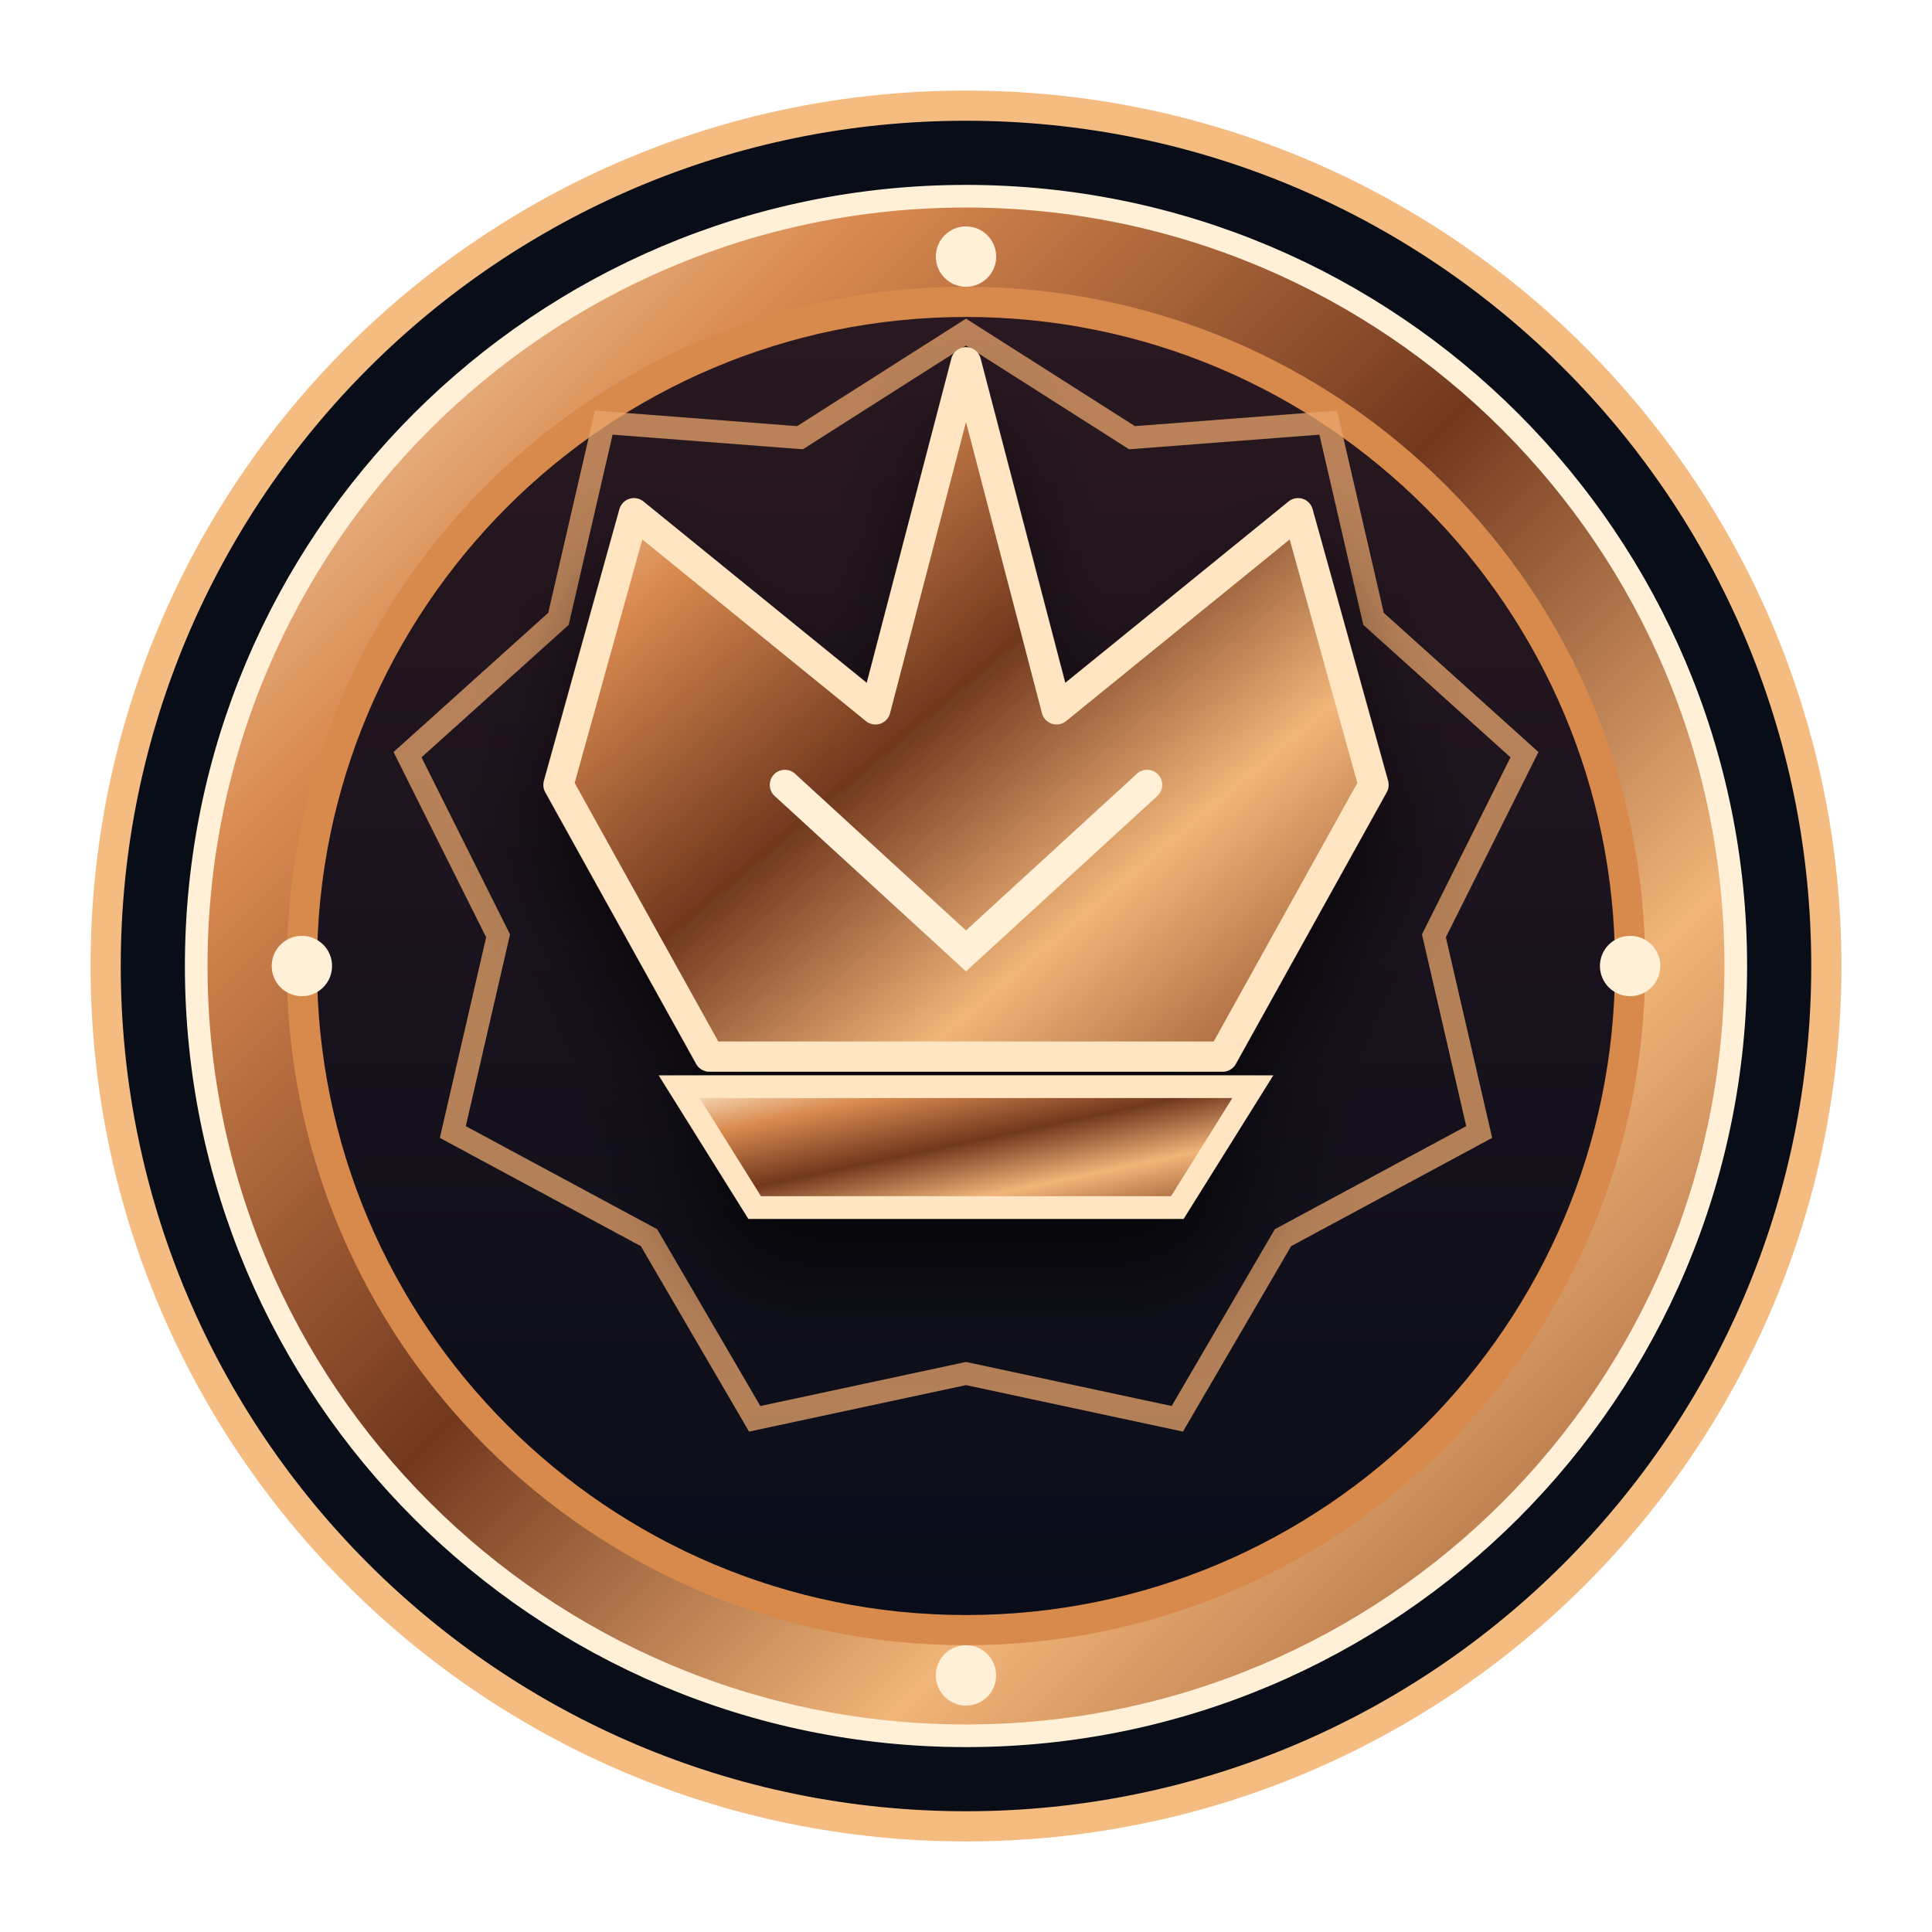
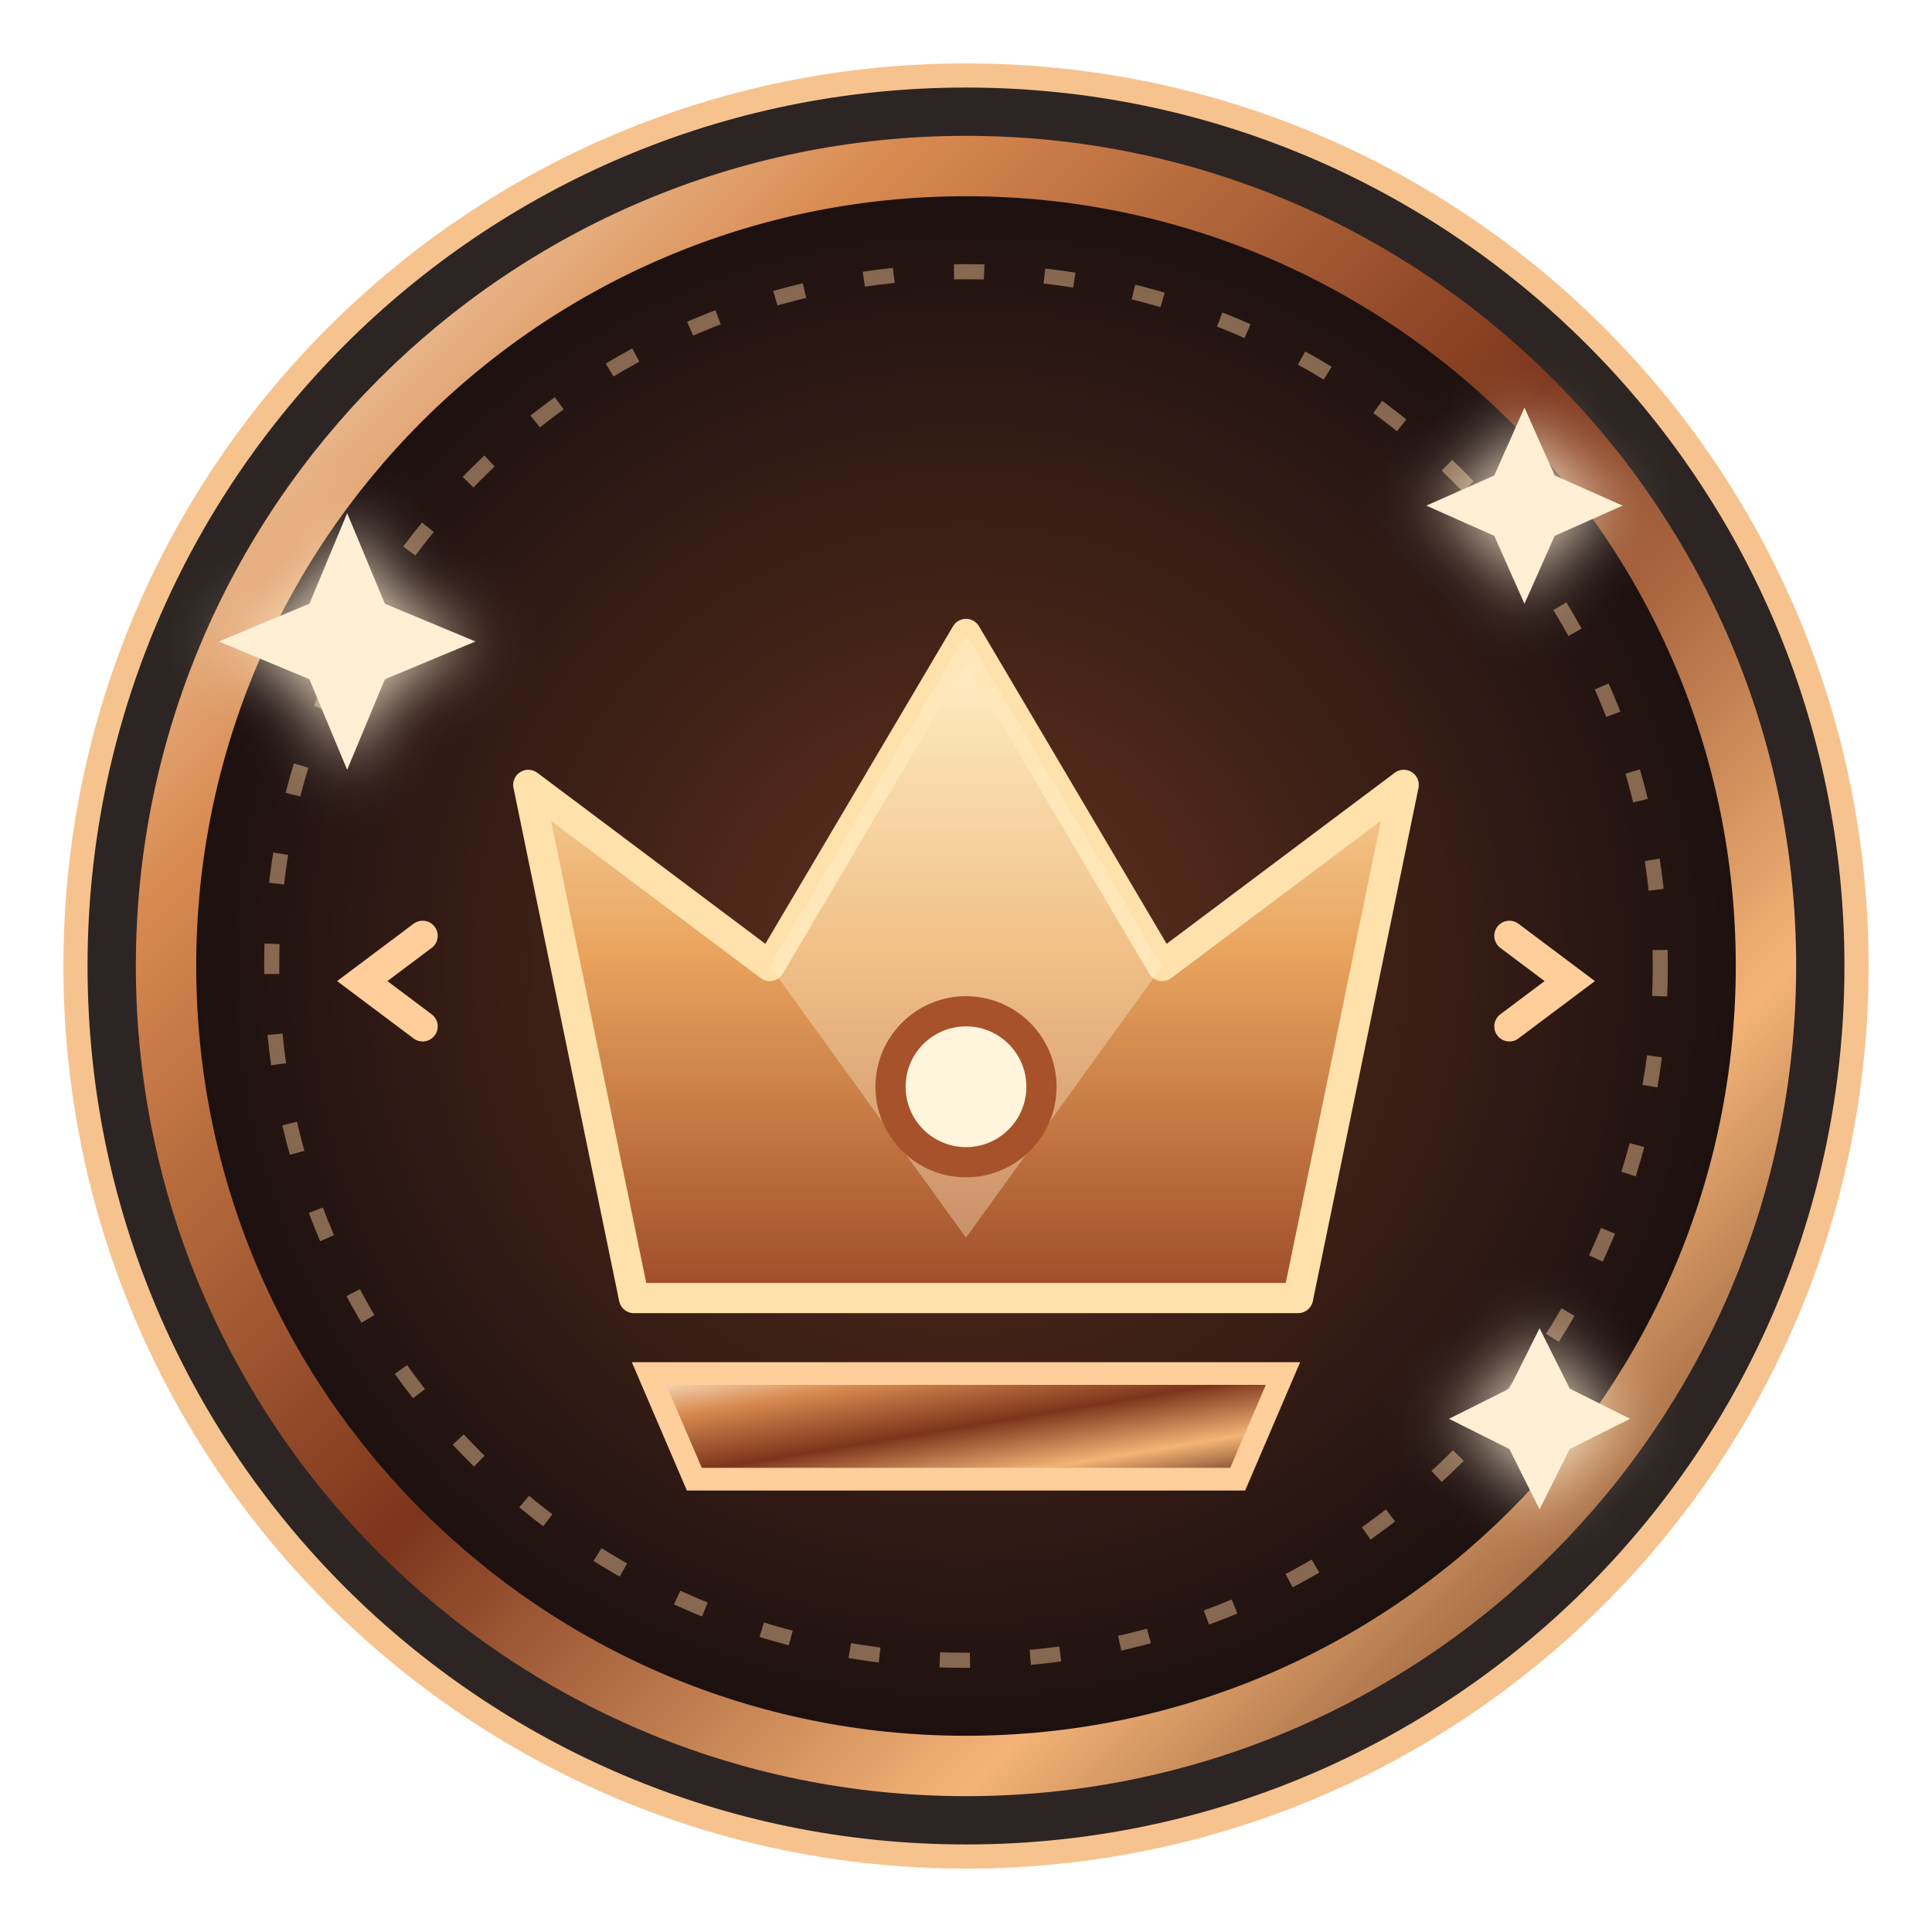
<svg xmlns="http://www.w3.org/2000/svg" viewBox="0 0 128 128" role="img" aria-label="Insignia Bronce">
  <defs>
    <linearGradient id="metal" x1="0" y1="0" x2="1" y2="1">
-       <stop stop-color="#fff0d1" />
-       <stop offset=".22" stop-color="#d98a50" />
-       <stop offset=".48" stop-color="#71381e" />
-       <stop offset=".72" stop-color="#f1b579" />
-       <stop offset="1" stop-color="#8a4725" />
+       <stop stop-color="#fff0d6" />
+       <stop offset=".22" stop-color="#d88a50" />
+       <stop offset=".5" stop-color="#7c351c" />
+       <stop offset=".76" stop-color="#f4b477" />
+       <stop offset="1" stop-color="#552312" />
    </linearGradient>
-     <linearGradient id="plate" x1="0" y1="0" x2="0" y2="1">
-       <stop stop-color="#2a1820" />
-       <stop offset="1" stop-color="#080d19" />
+     <linearGradient id="gold" x1="0" y1="0" x2="0" y2="1">
+       <stop stop-color="#fff0c4" />
+       <stop offset=".48" stop-color="#e9a45e" />
+       <stop offset="1" stop-color="#9e4b27" />
    </linearGradient>
-     <filter id="shadow" x="-30%" y="-30%" width="160%" height="170%">
-       <feDropShadow dx="0" dy="4" stdDeviation="3" flood-color="#000" flood-opacity=".65" />
+     <radialGradient id="bg">
+       <stop stop-color="#63311d" />
+       <stop offset="1" stop-color="#1b1010" />
+     </radialGradient>
+     <filter id="glow">
+       <feGaussianBlur stdDeviation="2.2" result="b" />
+       <feMerge>
+         <feMergeNode in="b" />
+         <feMergeNode in="SourceGraphic" />
+       </feMerge>
    </filter>
  </defs>
-   <circle cx="64" cy="64" r="57" fill="#080d18" stroke="#f5bc82" stroke-width="2" />
-   <circle cx="64" cy="64" r="51" fill="url(#metal)" stroke="#fff0d7" stroke-width="1.5" />
-   <circle cx="64" cy="64" r="44" fill="url(#plate)" stroke="#d8894c" stroke-width="2" />
-   <path d="M64 22 75 29 88 28 91 41 101 50 95 62 98 75 85 82 78 94 64 91 50 94 43 82 30 75 33 62 27 50 37 41 40 28 53 29Z" fill="none" stroke="#e9a66c" stroke-opacity=".75" stroke-width="1.5" />
-   <g filter="url(#shadow)">
-     <path d="m37 52 5-18 16 13 6-23 6 23 16-13 5 18-10 18H47Z" fill="url(#metal)" stroke="#ffe5c1" stroke-width="2" stroke-linejoin="round" />
-     <path d="M45 72h38l-5 8H50Z" fill="url(#metal)" stroke="#ffe5c1" stroke-width="1.5" />
-     <path d="M52 52 64 63 76 52" fill="none" stroke="#fff0d7" stroke-width="2" stroke-linecap="round" />
+   <circle cx="64" cy="64" r="59" fill="#160d0b" stroke="#f5bd82" stroke-width="1.6" opacity=".9" />
+   <circle cx="64" cy="64" r="53" fill="url(#bg)" stroke="url(#metal)" stroke-width="4" />
+   <circle cx="64" cy="64" r="46" fill="none" stroke="#ffcf9b" stroke-opacity=".45" stroke-width="1" stroke-dasharray="2 4" />
+   <g fill="#fff0d5" filter="url(#glow)">
+     <path d="M23 34l2.5 6 6 2.5-6 2.5-2.5 6-2.5-6-6-2.5 6-2.5z" />
+     <path d="M101 27l2 4.5 4.5 2-4.5 2-2 4.5-2-4.5-4.5-2 4.5-2z" />
+     <path d="M102 88l2 4 4 2-4 2-2 4-2-4-4-2 4-2z" />
  </g>
-   <circle cx="64" cy="17" r="2" fill="#fff0d7" />
-   <circle cx="108" cy="64" r="2" fill="#fff0d7" />
-   <circle cx="64" cy="111" r="2" fill="#fff0d7" />
-   <circle cx="20" cy="64" r="2" fill="#fff0d7" />
+   <path d="M35 52l16 12 13-22 13 22 16-12-7 34H42z" fill="url(#gold)" stroke="#ffe1ac" stroke-width="2" stroke-linejoin="round" />
+   <path d="M43 91h42l-3 7H46z" fill="url(#metal)" stroke="#ffcf9b" stroke-width="1.5" />
+   <path d="M51 64l13-22 0 40zM77 64L64 42v40z" fill="#fff0cf" opacity=".36" />
+   <circle cx="64" cy="72" r="5" fill="#fff4dc" stroke="#a8522b" stroke-width="2" />
+   <path d="M28 62l-4 3 4 3M100 62l4 3-4 3" fill="none" stroke="#ffce9b" stroke-width="2" stroke-linecap="round" />
</svg>
